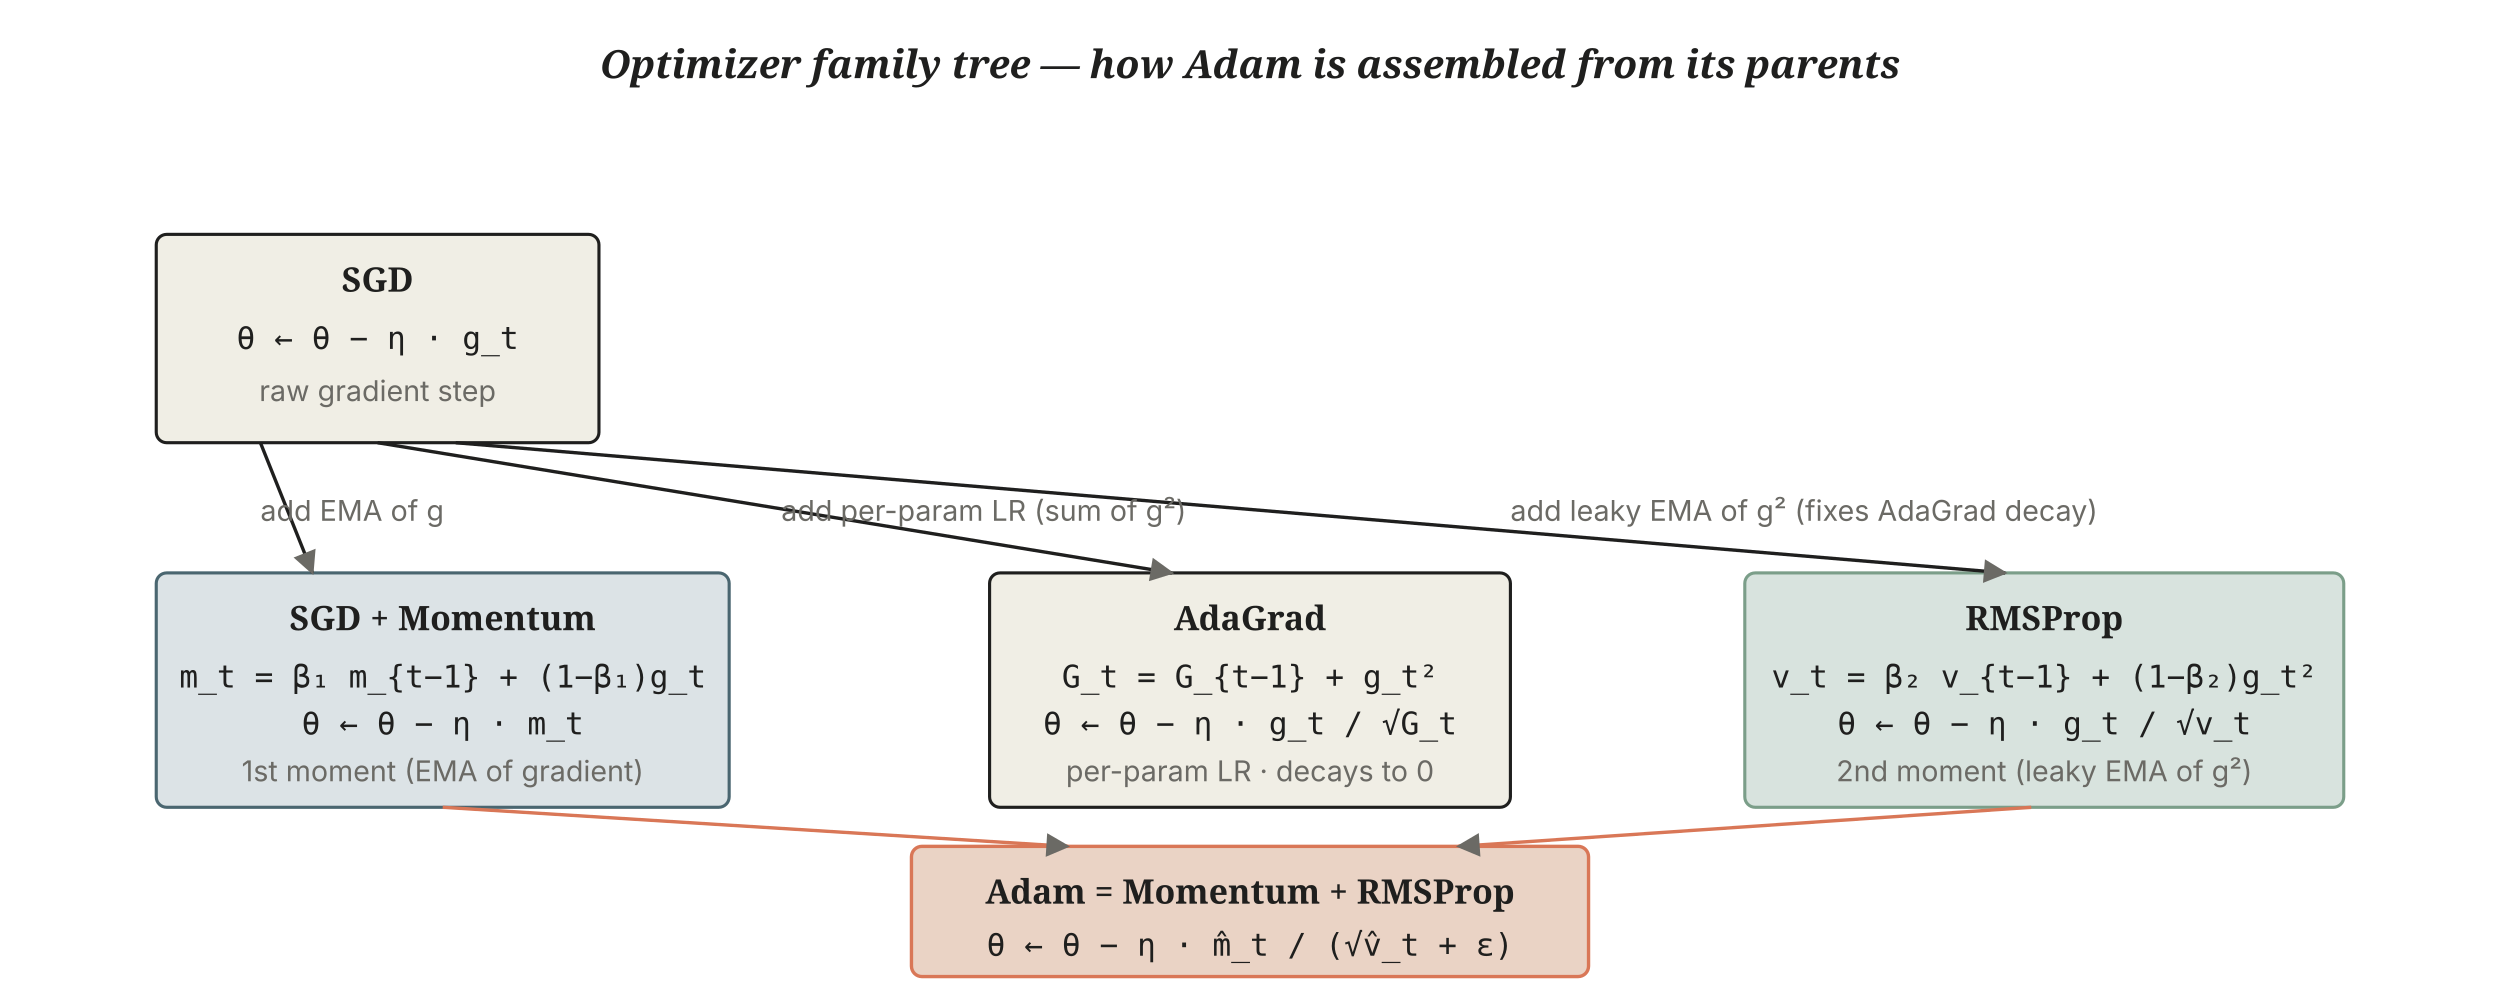
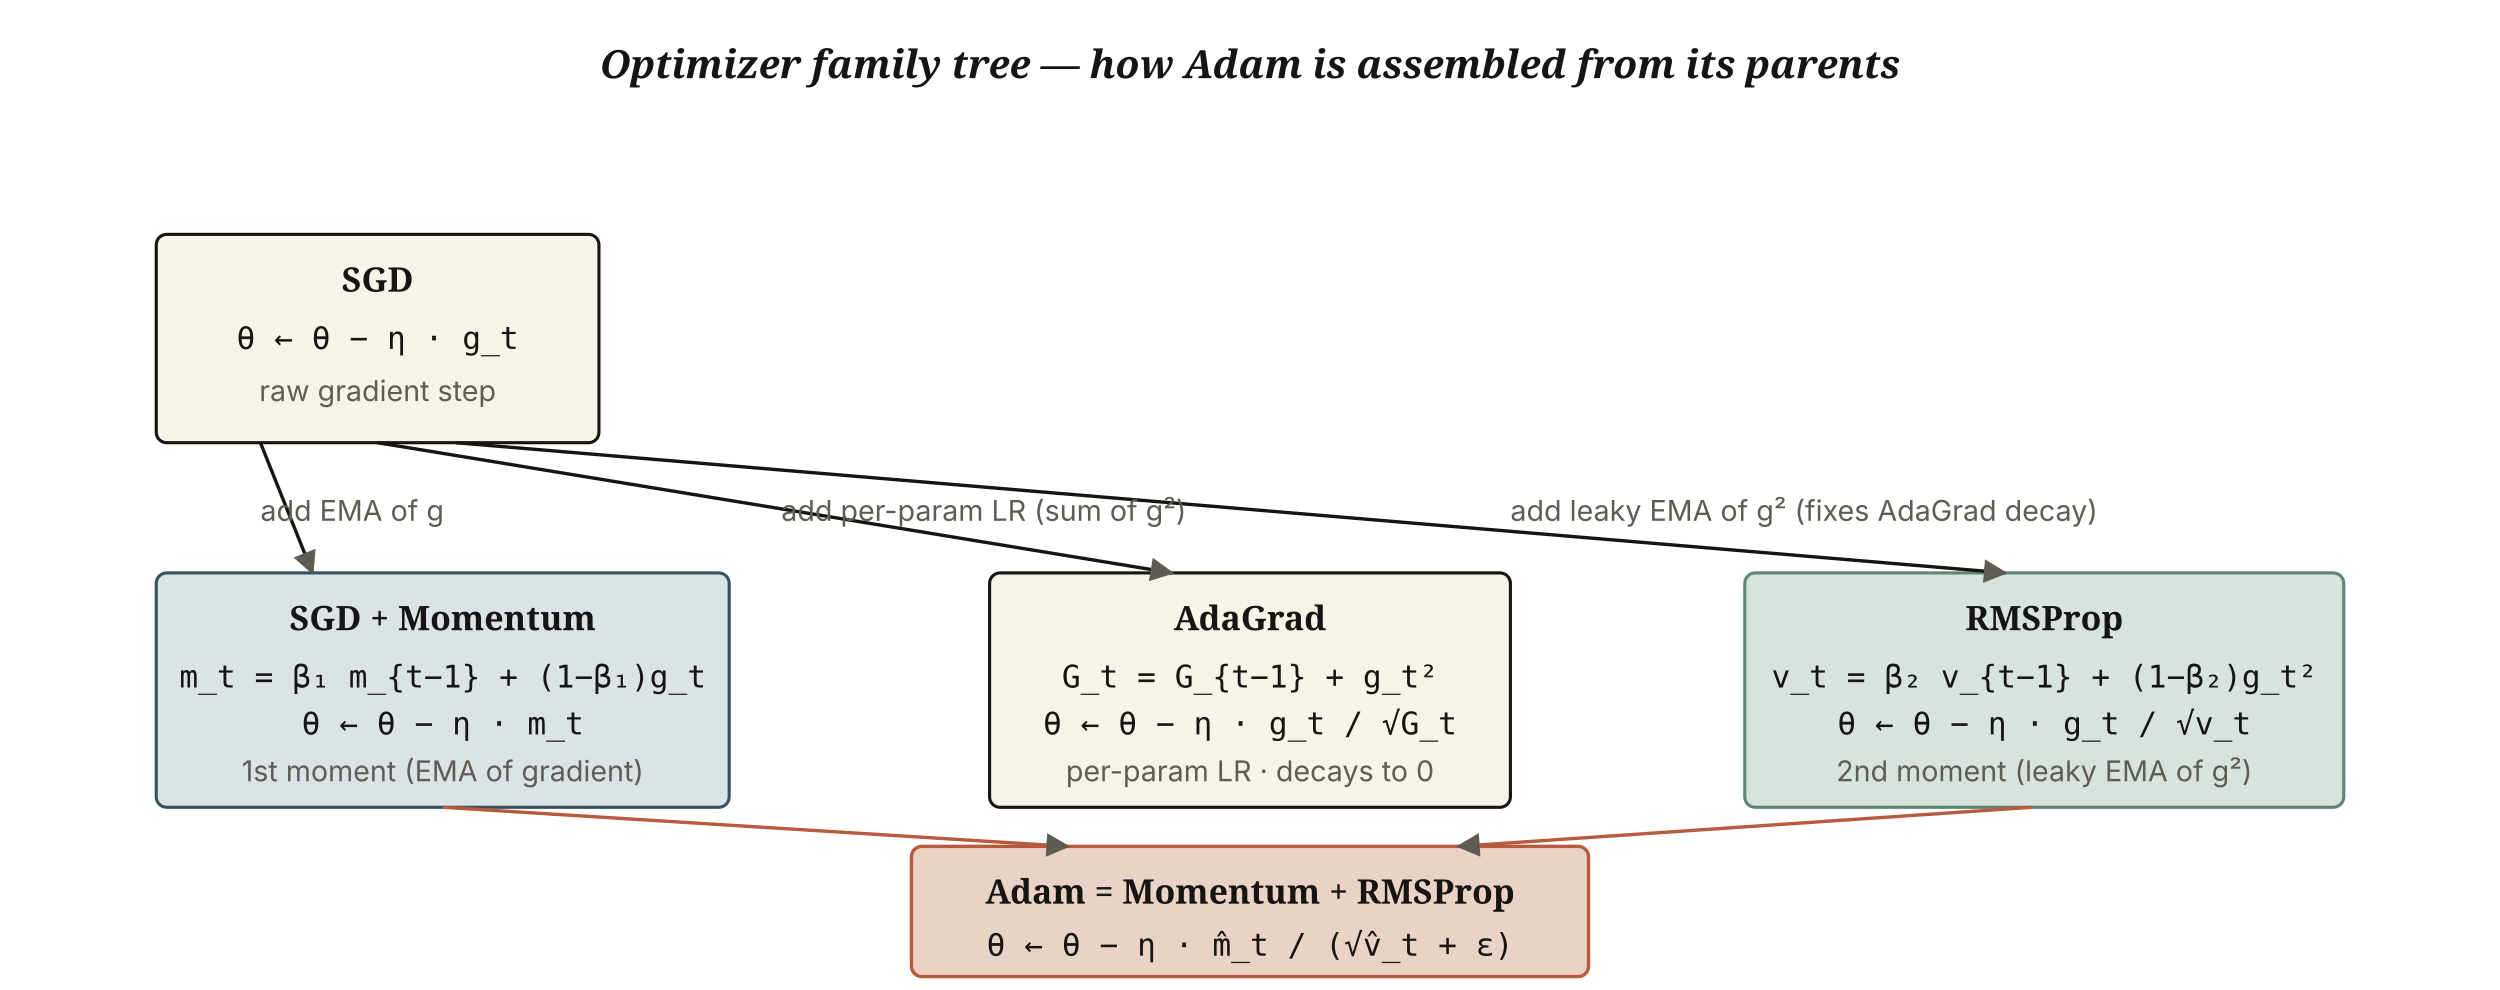
- <svg xmlns="http://www.w3.org/2000/svg" viewBox="0 0 960 380" font-family="Fraunces, Georgia, serif">
+ <svg xmlns="http://www.w3.org/2000/svg" viewBox="0 0 960 380" font-family="EB Garamond, Georgia, serif">
  <defs>
    <style>
-       .box   { fill:#F0EEE5; stroke:#1F1F1E; stroke-width:1.2; rx:4; ry:4; }
-       .box-a { fill:#EAD3C5; stroke:#D97757; stroke-width:1.3; rx:4; ry:4; }
-       .box-s { fill:#D8E3DE; stroke:#7B9E89; stroke-width:1.2; rx:4; ry:4; }
-       .box-b { fill:#DCE3E6; stroke:#4A6670; stroke-width:1.2; rx:4; ry:4; }
-       .ink   { stroke:#1F1F1E; fill:none; stroke-width:1.3; }
-       .mono  { font-family:'JetBrains Mono', monospace; font-size:12px; fill:#1F1F1E; }
-       .lbl   { fill:#1F1F1E; font-size:13px; font-weight:600; }
-       .mut   { fill:#6B6A65; font-size:11px; font-family:Inter, sans-serif; }
-       .ttl   { fill:#1F1F1E; font-size:15px; font-weight:600; font-style:italic; }
-       .tag   { fill:#6B6A65; font-size:11px; letter-spacing:0.08em; text-transform:uppercase; font-family:Inter, sans-serif; }
+       .box   { fill:#F7F3E9; stroke:#161513; stroke-width:1.2; rx:4; ry:4; }
+       .box-a { fill:#EAD3C5; stroke:#B85A3E; stroke-width:1.3; rx:4; ry:4; }
+       .box-s { fill:#D8E3DE; stroke:#5F8573; stroke-width:1.2; rx:4; ry:4; }
+       .box-b { fill:#DCE3E6; stroke:#37535F; stroke-width:1.2; rx:4; ry:4; }
+       .ink   { stroke:#161513; fill:none; stroke-width:1.3; }
+       .mono  { font-family:'JetBrains Mono', monospace; font-size:12px; fill:#161513; }
+       .lbl   { fill:#161513; font-size:13px; font-weight:600; }
+       .mut   { fill:#5F5C54; font-size:11px; font-family:Inter, sans-serif; }
+       .ttl   { fill:#161513; font-size:15px; font-weight:600; font-style:italic; }
+       .tag   { fill:#5F5C54; font-size:11px; letter-spacing:0.08em; text-transform:uppercase; font-family:Inter, sans-serif; }
    </style>
    <marker id="arrT" viewBox="0 0 10 10" refX="9" refY="5" markerWidth="7" markerHeight="7" orient="auto">
-       <path d="M0,0 L10,5 L0,10 z" fill="#6B6A65" />
+       <path d="M0,0 L10,5 L0,10 z" fill="#5F5C54" />
    </marker>
  </defs>
  <text x="480" y="30" text-anchor="middle" class="ttl">Optimizer family tree — how Adam is assembled from its parents</text>
  <g transform="translate(60, 90)">
    <rect class="box" x="0" y="0" width="170" height="80" />
    <text x="85" y="22" text-anchor="middle" class="lbl">SGD</text>
    <text x="85" y="44" text-anchor="middle" class="mono">θ ← θ − η · g_t</text>
    <text x="85" y="64" text-anchor="middle" class="mut">raw gradient step</text>
  </g>
  <g transform="translate(60, 220)">
    <rect class="box-b" x="0" y="0" width="220" height="90" />
-     <text x="110" y="22" text-anchor="middle" class="lbl" fill="#4A6670">SGD + Momentum</text>
+     <text x="110" y="22" text-anchor="middle" class="lbl" fill="#37535F">SGD + Momentum</text>
    <text x="110" y="44" text-anchor="middle" class="mono">m_t = β₁ m_{t−1} + (1−β₁)g_t</text>
    <text x="110" y="62" text-anchor="middle" class="mono">θ ← θ − η · m_t</text>
    <text x="110" y="80" text-anchor="middle" class="mut">1st moment (EMA of gradient)</text>
  </g>
  <g transform="translate(380, 220)">
    <rect class="box" x="0" y="0" width="200" height="90" />
    <text x="100" y="22" text-anchor="middle" class="lbl">AdaGrad</text>
    <text x="100" y="44" text-anchor="middle" class="mono">G_t = G_{t−1} + g_t²</text>
    <text x="100" y="62" text-anchor="middle" class="mono">θ ← θ − η · g_t / √G_t</text>
    <text x="100" y="80" text-anchor="middle" class="mut">per-param LR · decays to 0</text>
  </g>
  <g transform="translate(670, 220)">
    <rect class="box-s" x="0" y="0" width="230" height="90" />
-     <text x="115" y="22" text-anchor="middle" class="lbl" fill="#7B9E89">RMSProp</text>
+     <text x="115" y="22" text-anchor="middle" class="lbl" fill="#5F8573">RMSProp</text>
    <text x="115" y="44" text-anchor="middle" class="mono">v_t = β₂ v_{t−1} + (1−β₂)g_t²</text>
    <text x="115" y="62" text-anchor="middle" class="mono">θ ← θ − η · g_t / √v_t</text>
    <text x="115" y="80" text-anchor="middle" class="mut">2nd moment (leaky EMA of g²)</text>
  </g>
  <g class="ink" marker-end="url(#arrT)">
    <path d="M 100 170 L 120 220" />
    <path d="M 145 170 L 450 220" />
    <path d="M 175 170 L 770 220" />
  </g>
  <text x="100" y="200" class="mut">add EMA of g</text>
  <text x="300" y="200" class="mut">add per-param LR (sum of g²)</text>
  <text x="580" y="200" class="mut">add leaky EMA of g² (fixes AdaGrad decay)</text>
  <g transform="translate(350, 325)">
    <rect class="box-a" x="0" y="0" width="260" height="50" />
-     <text x="130" y="22" text-anchor="middle" class="lbl" fill="#D97757">Adam  =  Momentum + RMSProp</text>
-     <text x="130" y="42" text-anchor="middle" class="mono" fill="#D97757">θ ← θ − η · m̂_t / (√v̂_t + ε)</text>
+     <text x="130" y="22" text-anchor="middle" class="lbl" fill="#B85A3E">Adam  =  Momentum + RMSProp</text>
+     <text x="130" y="42" text-anchor="middle" class="mono" fill="#B85A3E">θ ← θ − η · m̂_t / (√v̂_t + ε)</text>
  </g>
  <g class="ink" marker-end="url(#arrT)">
-     <path d="M 170 310 L 410 325" stroke="#D97757" />
-     <path d="M 780 310 L 560 325" stroke="#D97757" />
+     <path d="M 170 310 L 410 325" stroke="#B85A3E" />
+     <path d="M 780 310 L 560 325" stroke="#B85A3E" />
  </g>
</svg>
